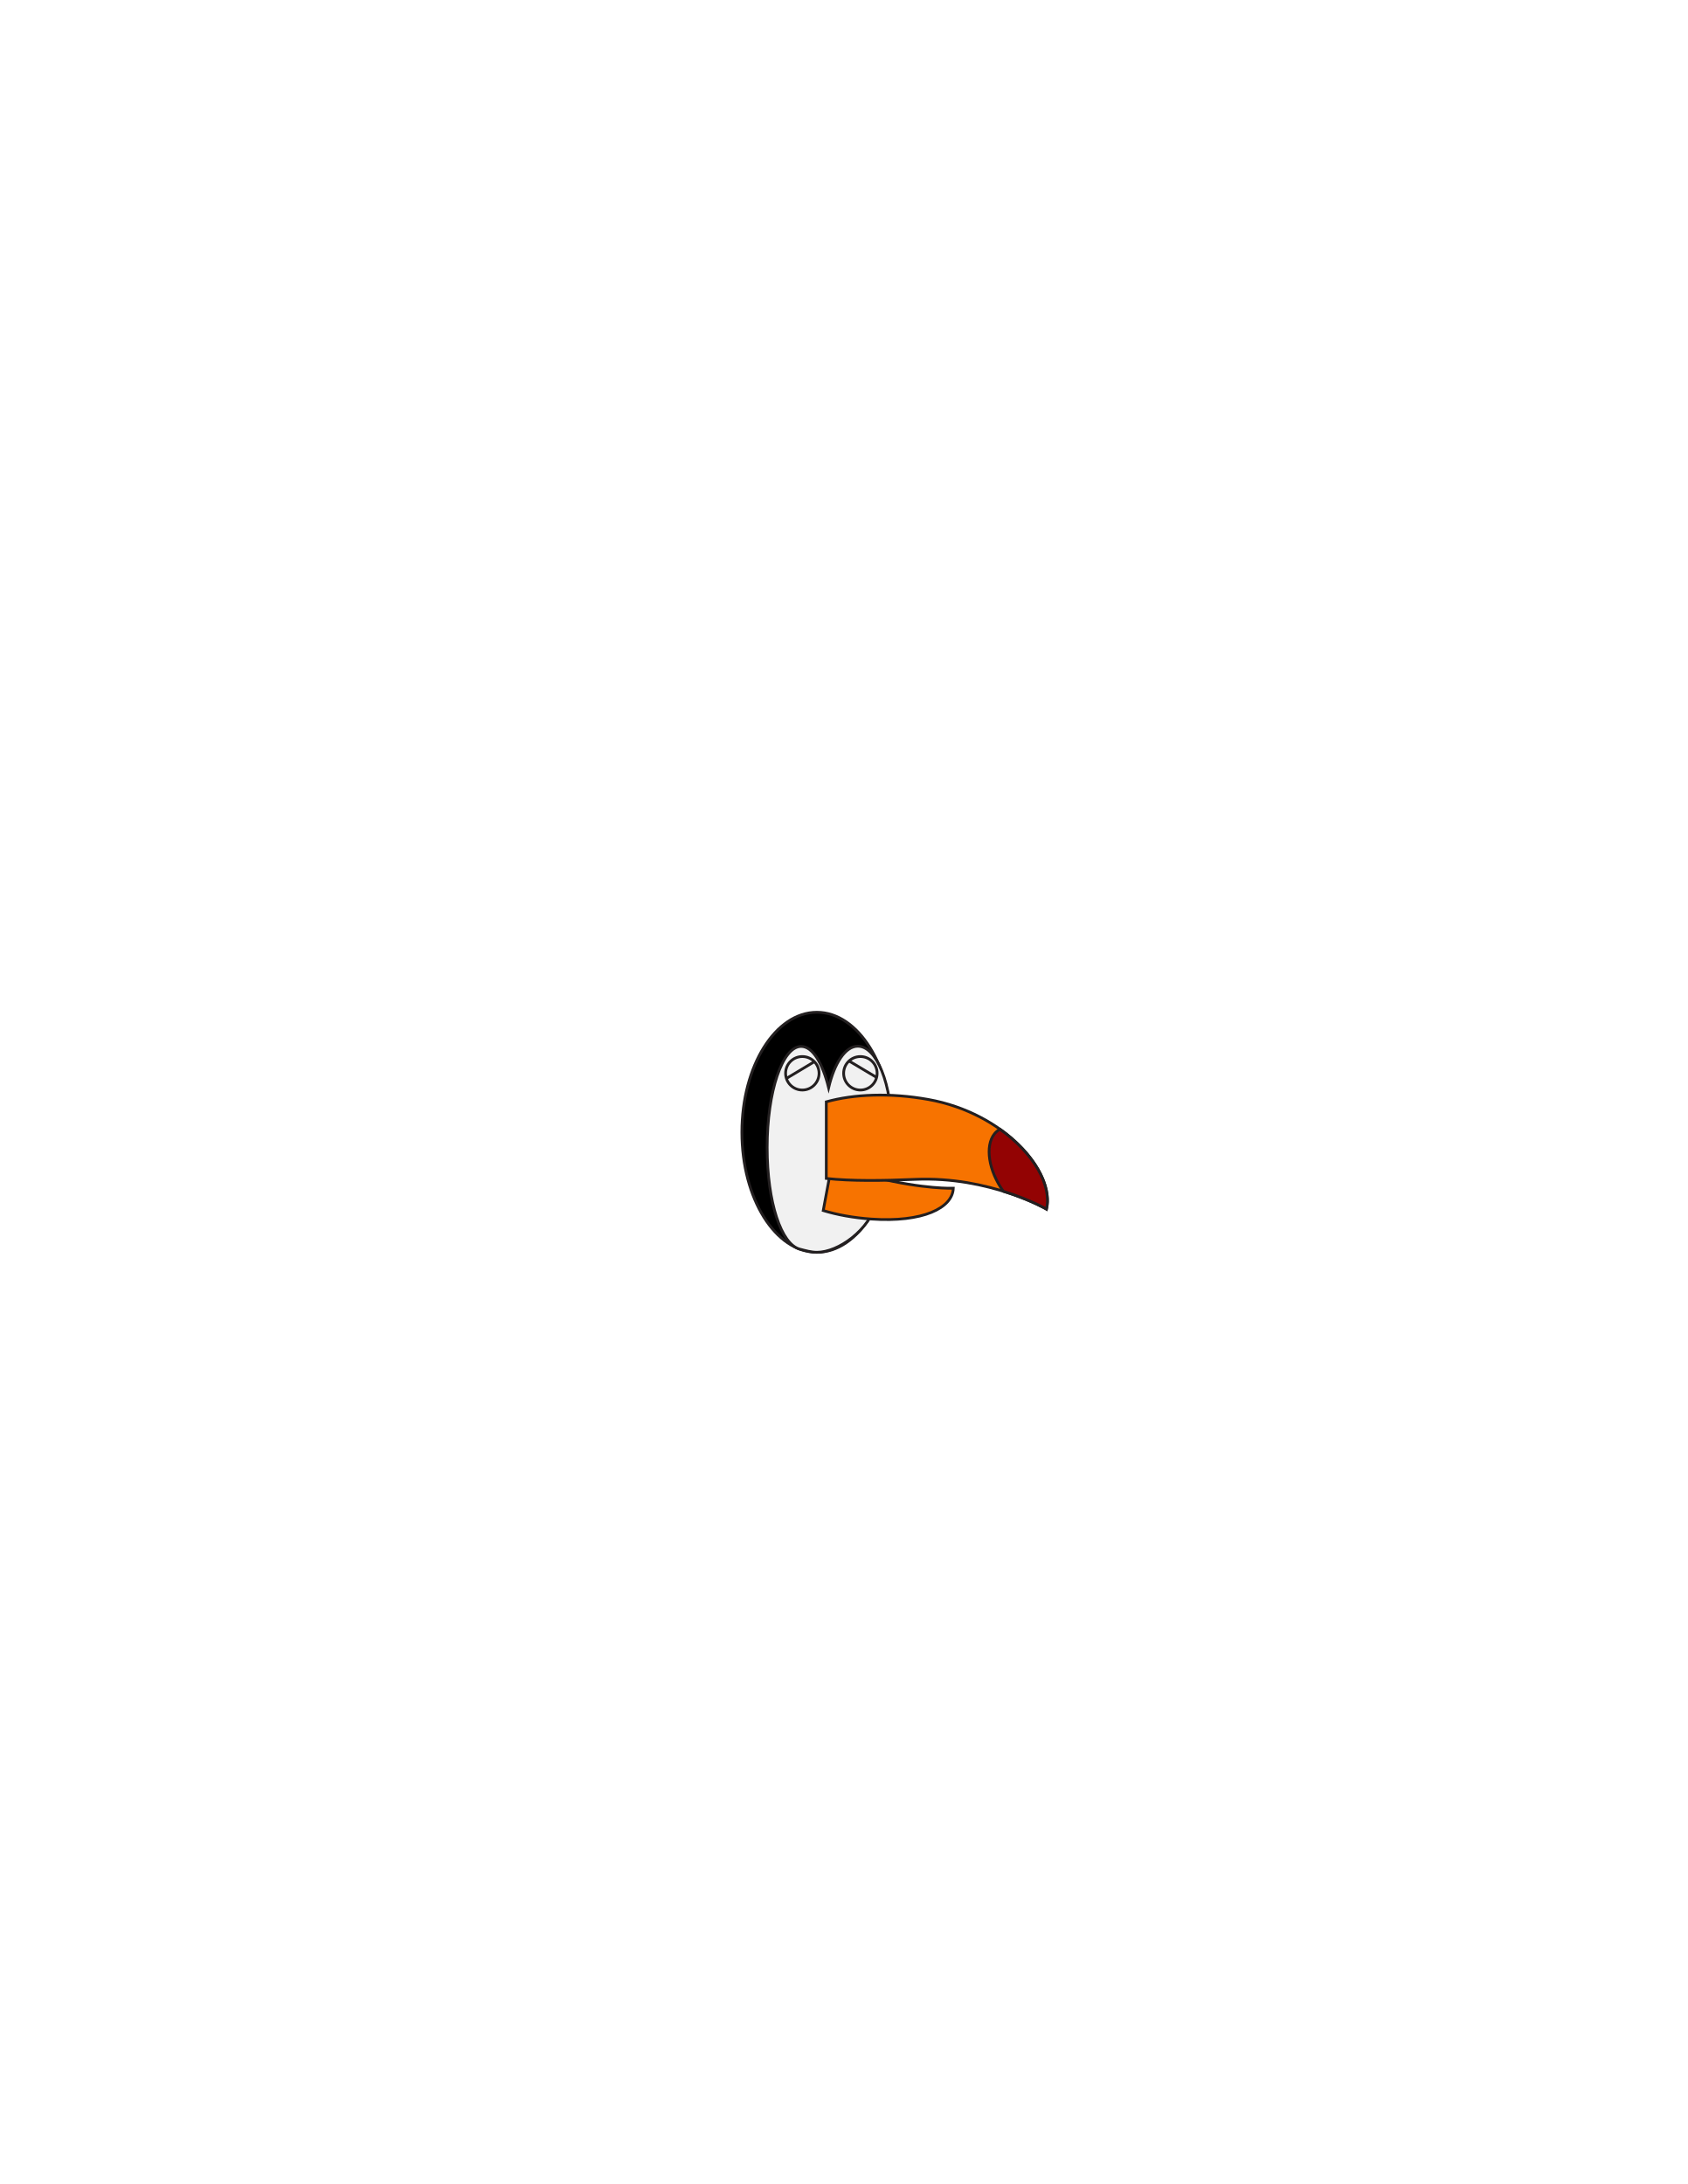
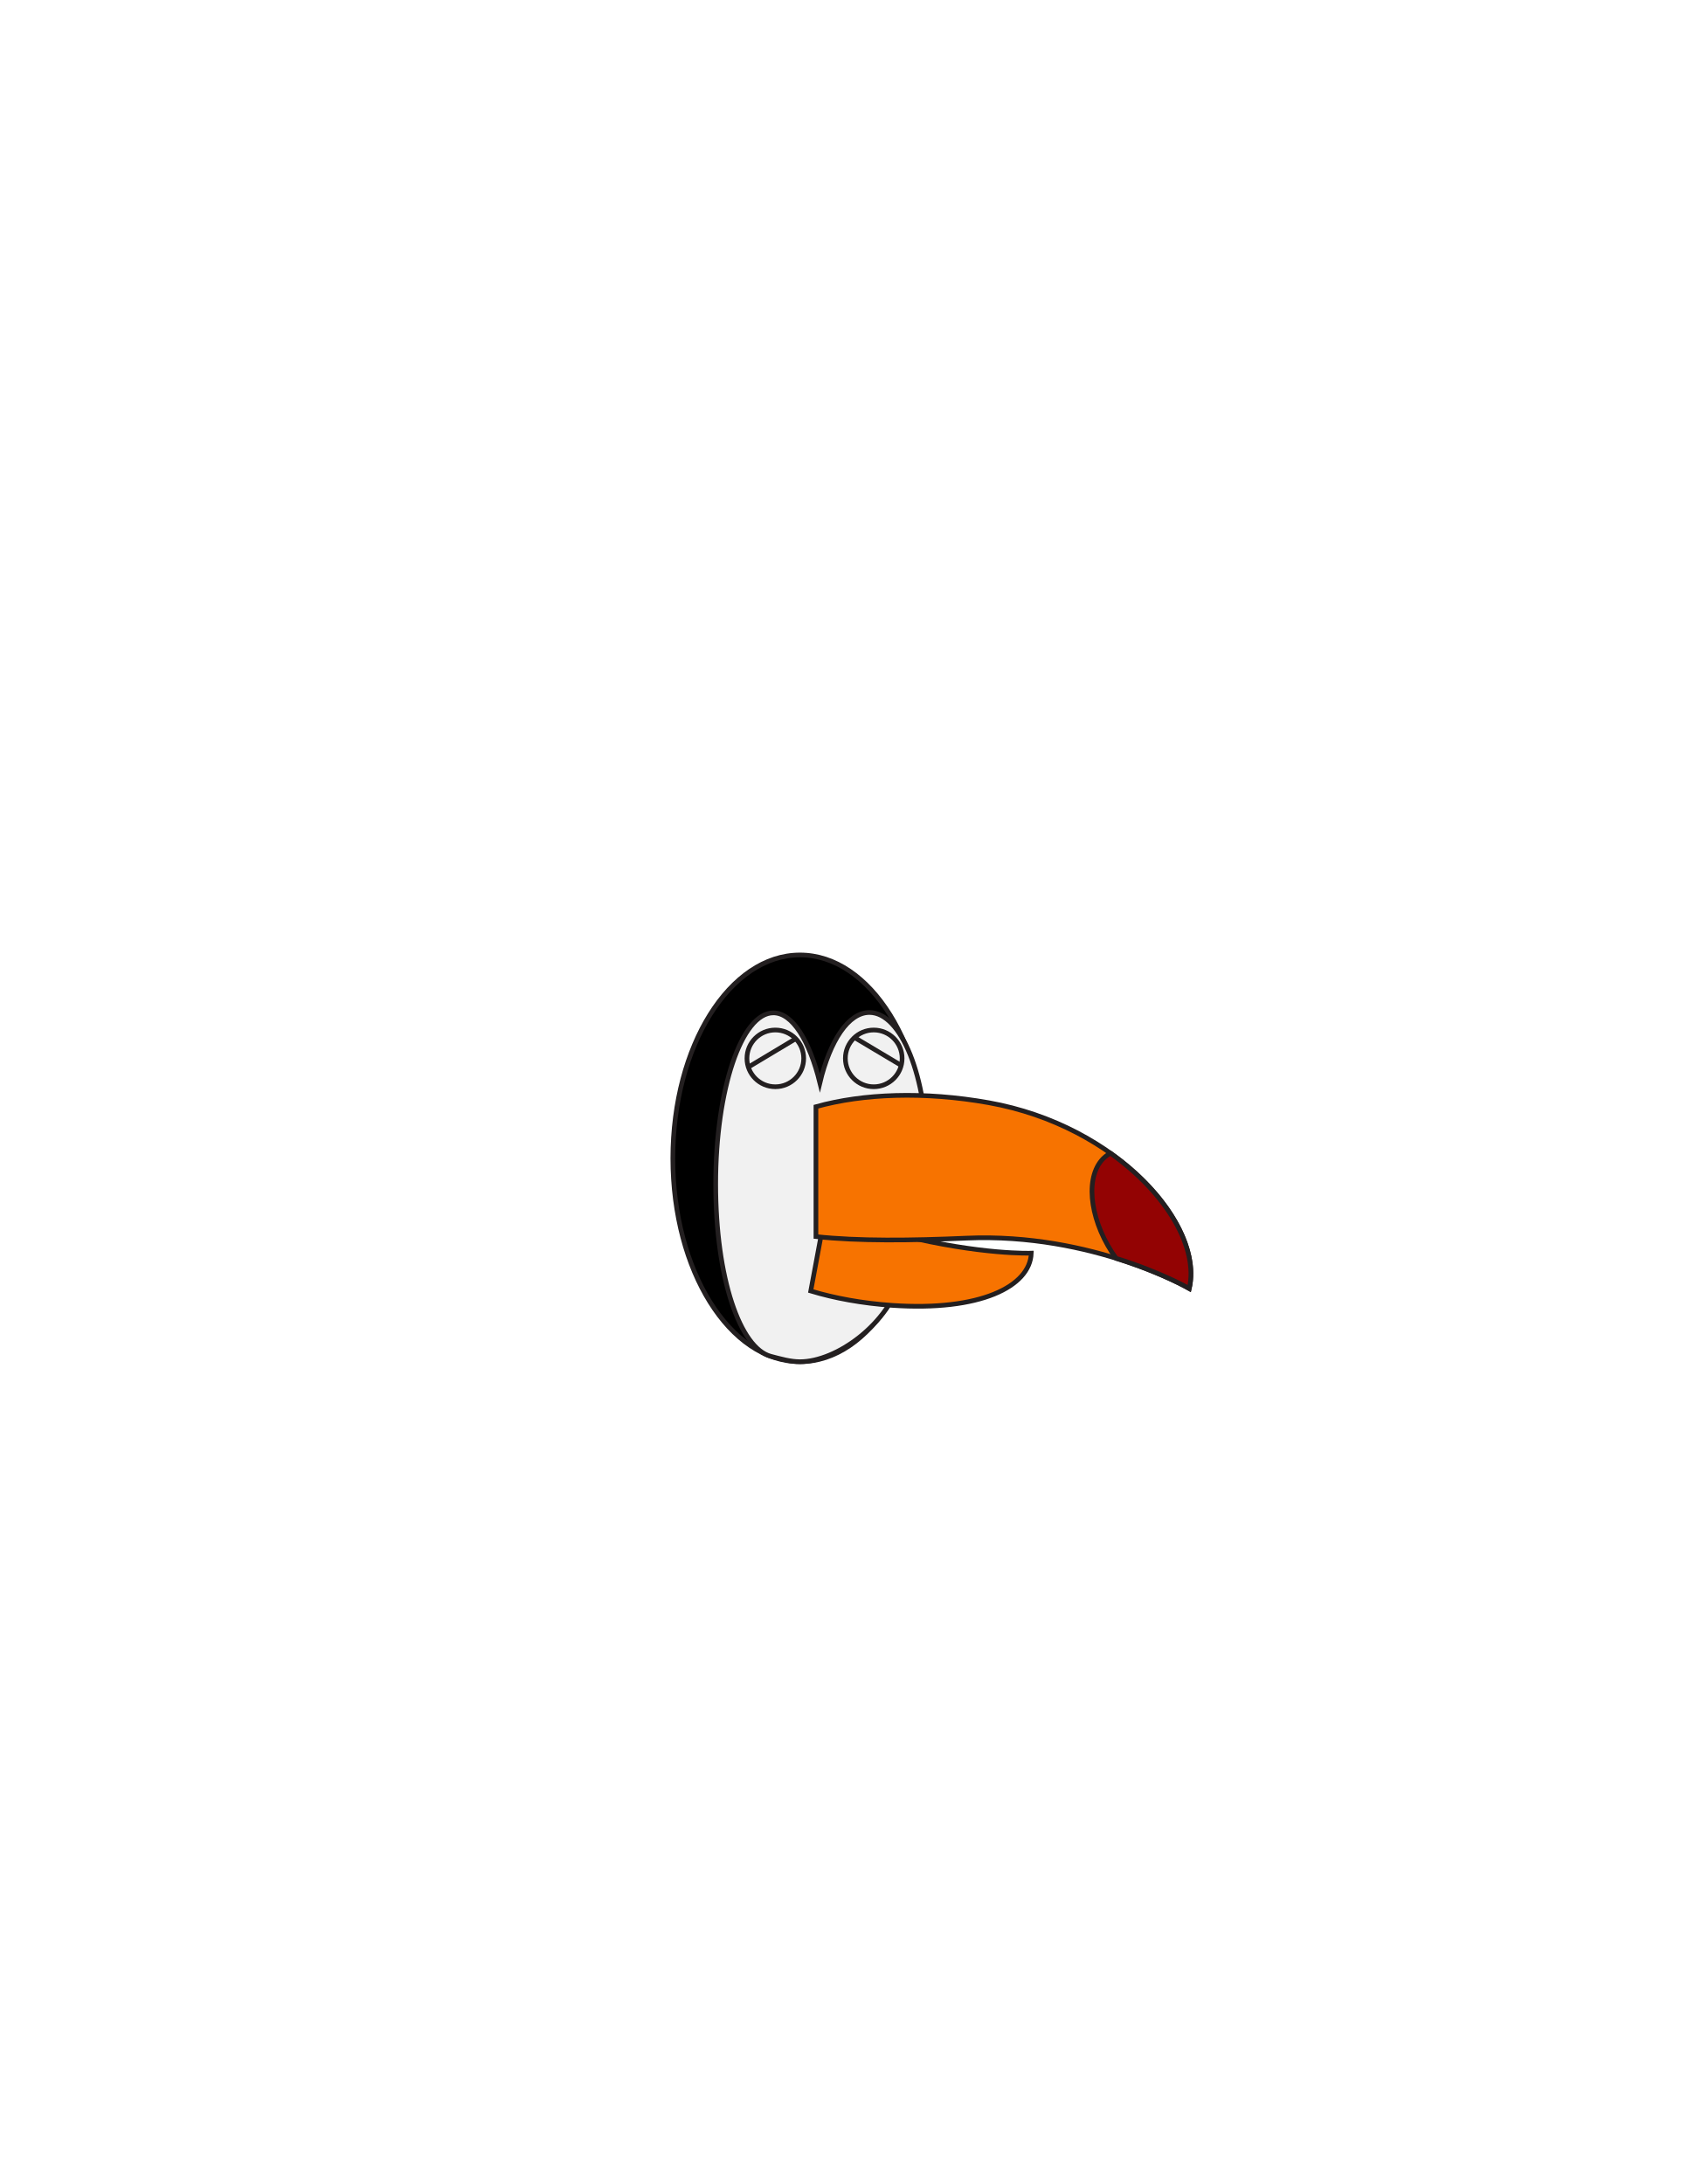
<svg xmlns="http://www.w3.org/2000/svg" version="1.1" id="Layer_1" x="0px" y="0px" width="612px" height="792px" viewBox="0 0 612 792" enable-background="new 0 0 612 792" xml:space="preserve">
-   <rect id="head_frame_1_" x="229.5" y="331.5" fill-opacity="0" fill="#231F20" width="151" height="131" />
-   <ellipse id="PRIMARY_2_" stroke="#231F20" fill="#000000" stroke-miterlimit="10" cx="296.189" cy="410.605" rx="27.189" ry="43.52" />
-   <path id="SECONDARY_2_" fill="#F1F1F1" stroke="#231F20" stroke-miterlimit="10" d="M323.379,410.238  c0-17.033-5.521-30.841-12.334-30.841c-4.504,0-8.443,6.042-10.596,15.06c-2.244-9.082-5.863-14.981-9.949-14.981  c-6.811,0-12.332,16.393-12.332,36.614c0,20.222,5.207,35.098,11.76,36.874c0.09,0.024-0.092,0.006,0,0  c2.162,0.566,4.248,1.161,6.262,1.161c7.76,0,19.061-7.959,21.893-18.564C321.283,429.988,323.379,420.729,323.379,410.238z" />
-   <path fill="#F77300" stroke="#231F20" stroke-miterlimit="10" d="M345.658,430.896c0,0-10.614,0.412-27.881-3.834  c-5.76-1.417-11.39-2.691-16.4-3.542l-2.879,15.47c5.06,1.539,11.021,2.637,17.42,3.08  C334.615,443.368,345.394,438.079,345.658,430.896z" />
-   <path fill="#F77300" stroke="#231F20" stroke-miterlimit="10" d="M336.539,398.697c-13.76-2.459-26.854-1.949-36.932,0.859v27.793  c9.027,0.986,20.396,0.844,32.217,0.33c27.037-1.176,47.627,10.788,47.627,10.788C382.611,424.848,364.189,403.638,336.539,398.697z  " />
-   <circle id="SECONDARY_4_" fill="#F1F1F1" stroke="#231F20" stroke-miterlimit="10" cx="290.919" cy="389.215" r="6.071" />
-   <circle id="SECONDARY_3_" fill="#F1F1F1" stroke="#231F20" stroke-miterlimit="10" cx="311.968" cy="389.215" r="6.071" />
-   <path fill="#930303" stroke="#231F20" stroke-miterlimit="10" d="M362.596,409.508c-0.742,0.395-1.416,0.924-1.988,1.63  c-3.584,4.435-2.119,13.524,3.188,20.86c9.701,3.014,15.656,6.47,15.656,6.47C381.455,429.837,374.781,418.162,362.596,409.508z" />
-   <line fill="none" stroke="#231F20" stroke-miterlimit="10" x1="295.285" y1="385" x2="285.144" y2="391.083" />
-   <line fill="none" stroke="#231F20" stroke-miterlimit="10" x1="307.854" y1="384.755" x2="317.851" y2="390.718" />
+   <rect id="head_frame_1_" x="177" y="286" fill="#231F20" fill-opacity="0" width="256" height="222" />
+   <ellipse id="PRIMARY_2_" stroke="#231F20" stroke-width="1.695" stroke-miterlimit="10" cx="290.062" cy="420.056" rx="46.095" ry="73.752" />
+   <path id="SECONDARY_2_" fill="#F1F1F1" stroke="#231F20" stroke-width="1.695" stroke-miterlimit="10" d="M336.159,419.435  c0-28.866-9.359-52.266-20.911-52.266c-7.636,0-14.313,10.239-17.963,25.521c-3.805-15.391-9.94-25.388-16.868-25.388  c-11.547,0-20.907,27.781-20.907,62.048c0,34.271,8.828,59.48,19.937,62.489c0.153,0.041-0.155,0.01,0,0  c3.666,0.96,7.202,1.968,10.617,1.968c13.157,0,32.315-13.488,37.117-31.461C332.605,452.904,336.159,437.212,336.159,419.435z" />
+   <path fill="#F77300" stroke="#231F20" stroke-width="1.695" stroke-miterlimit="10" d="M373.931,454.443  c0,0-17.995,0.696-47.269-6.499c-9.767-2.401-19.312-4.56-27.805-6.003l-4.881,26.218c8.579,2.608,18.684,4.468,29.533,5.22  C355.209,475.578,373.481,466.615,373.931,454.443z" />
+   <path fill="#F77300" stroke="#231F20" stroke-width="1.695" stroke-miterlimit="10" d="M358.47,399.876  c-23.327-4.167-45.527-3.303-62.613,1.455v47.1c15.303,1.671,34.579,1.432,54.62,0.56c45.838-1.993,80.745,18.281,80.745,18.281  C436.579,444.192,405.348,408.249,358.47,399.876z" />
+   <circle id="SECONDARY_4_" fill="#F1F1F1" stroke="#231F20" stroke-width="1.695" stroke-miterlimit="10" cx="281.127" cy="383.807" r="10.288" />
+   <circle id="SECONDARY_3_" fill="#F1F1F1" stroke="#231F20" stroke-width="1.695" stroke-miterlimit="10" cx="316.813" cy="383.807" r="10.288" />
+   <path fill="#930303" stroke="#231F20" stroke-width="1.695" stroke-miterlimit="10" d="M402.646,418.196  c-1.258,0.671-2.4,1.565-3.369,2.763c-6.076,7.517-3.593,22.919,5.404,35.351c16.446,5.107,26.543,10.964,26.543,10.964  C434.619,452.647,423.305,432.862,402.646,418.196z" />
+   <line fill="none" stroke="#231F20" stroke-width="1.695" stroke-miterlimit="10" x1="288.53" y1="376.664" x2="271.337" y2="386.973" />
+   <line fill="none" stroke="#231F20" stroke-width="1.695" stroke-miterlimit="10" x1="309.838" y1="376.249" x2="326.786" y2="386.354" />
</svg>
